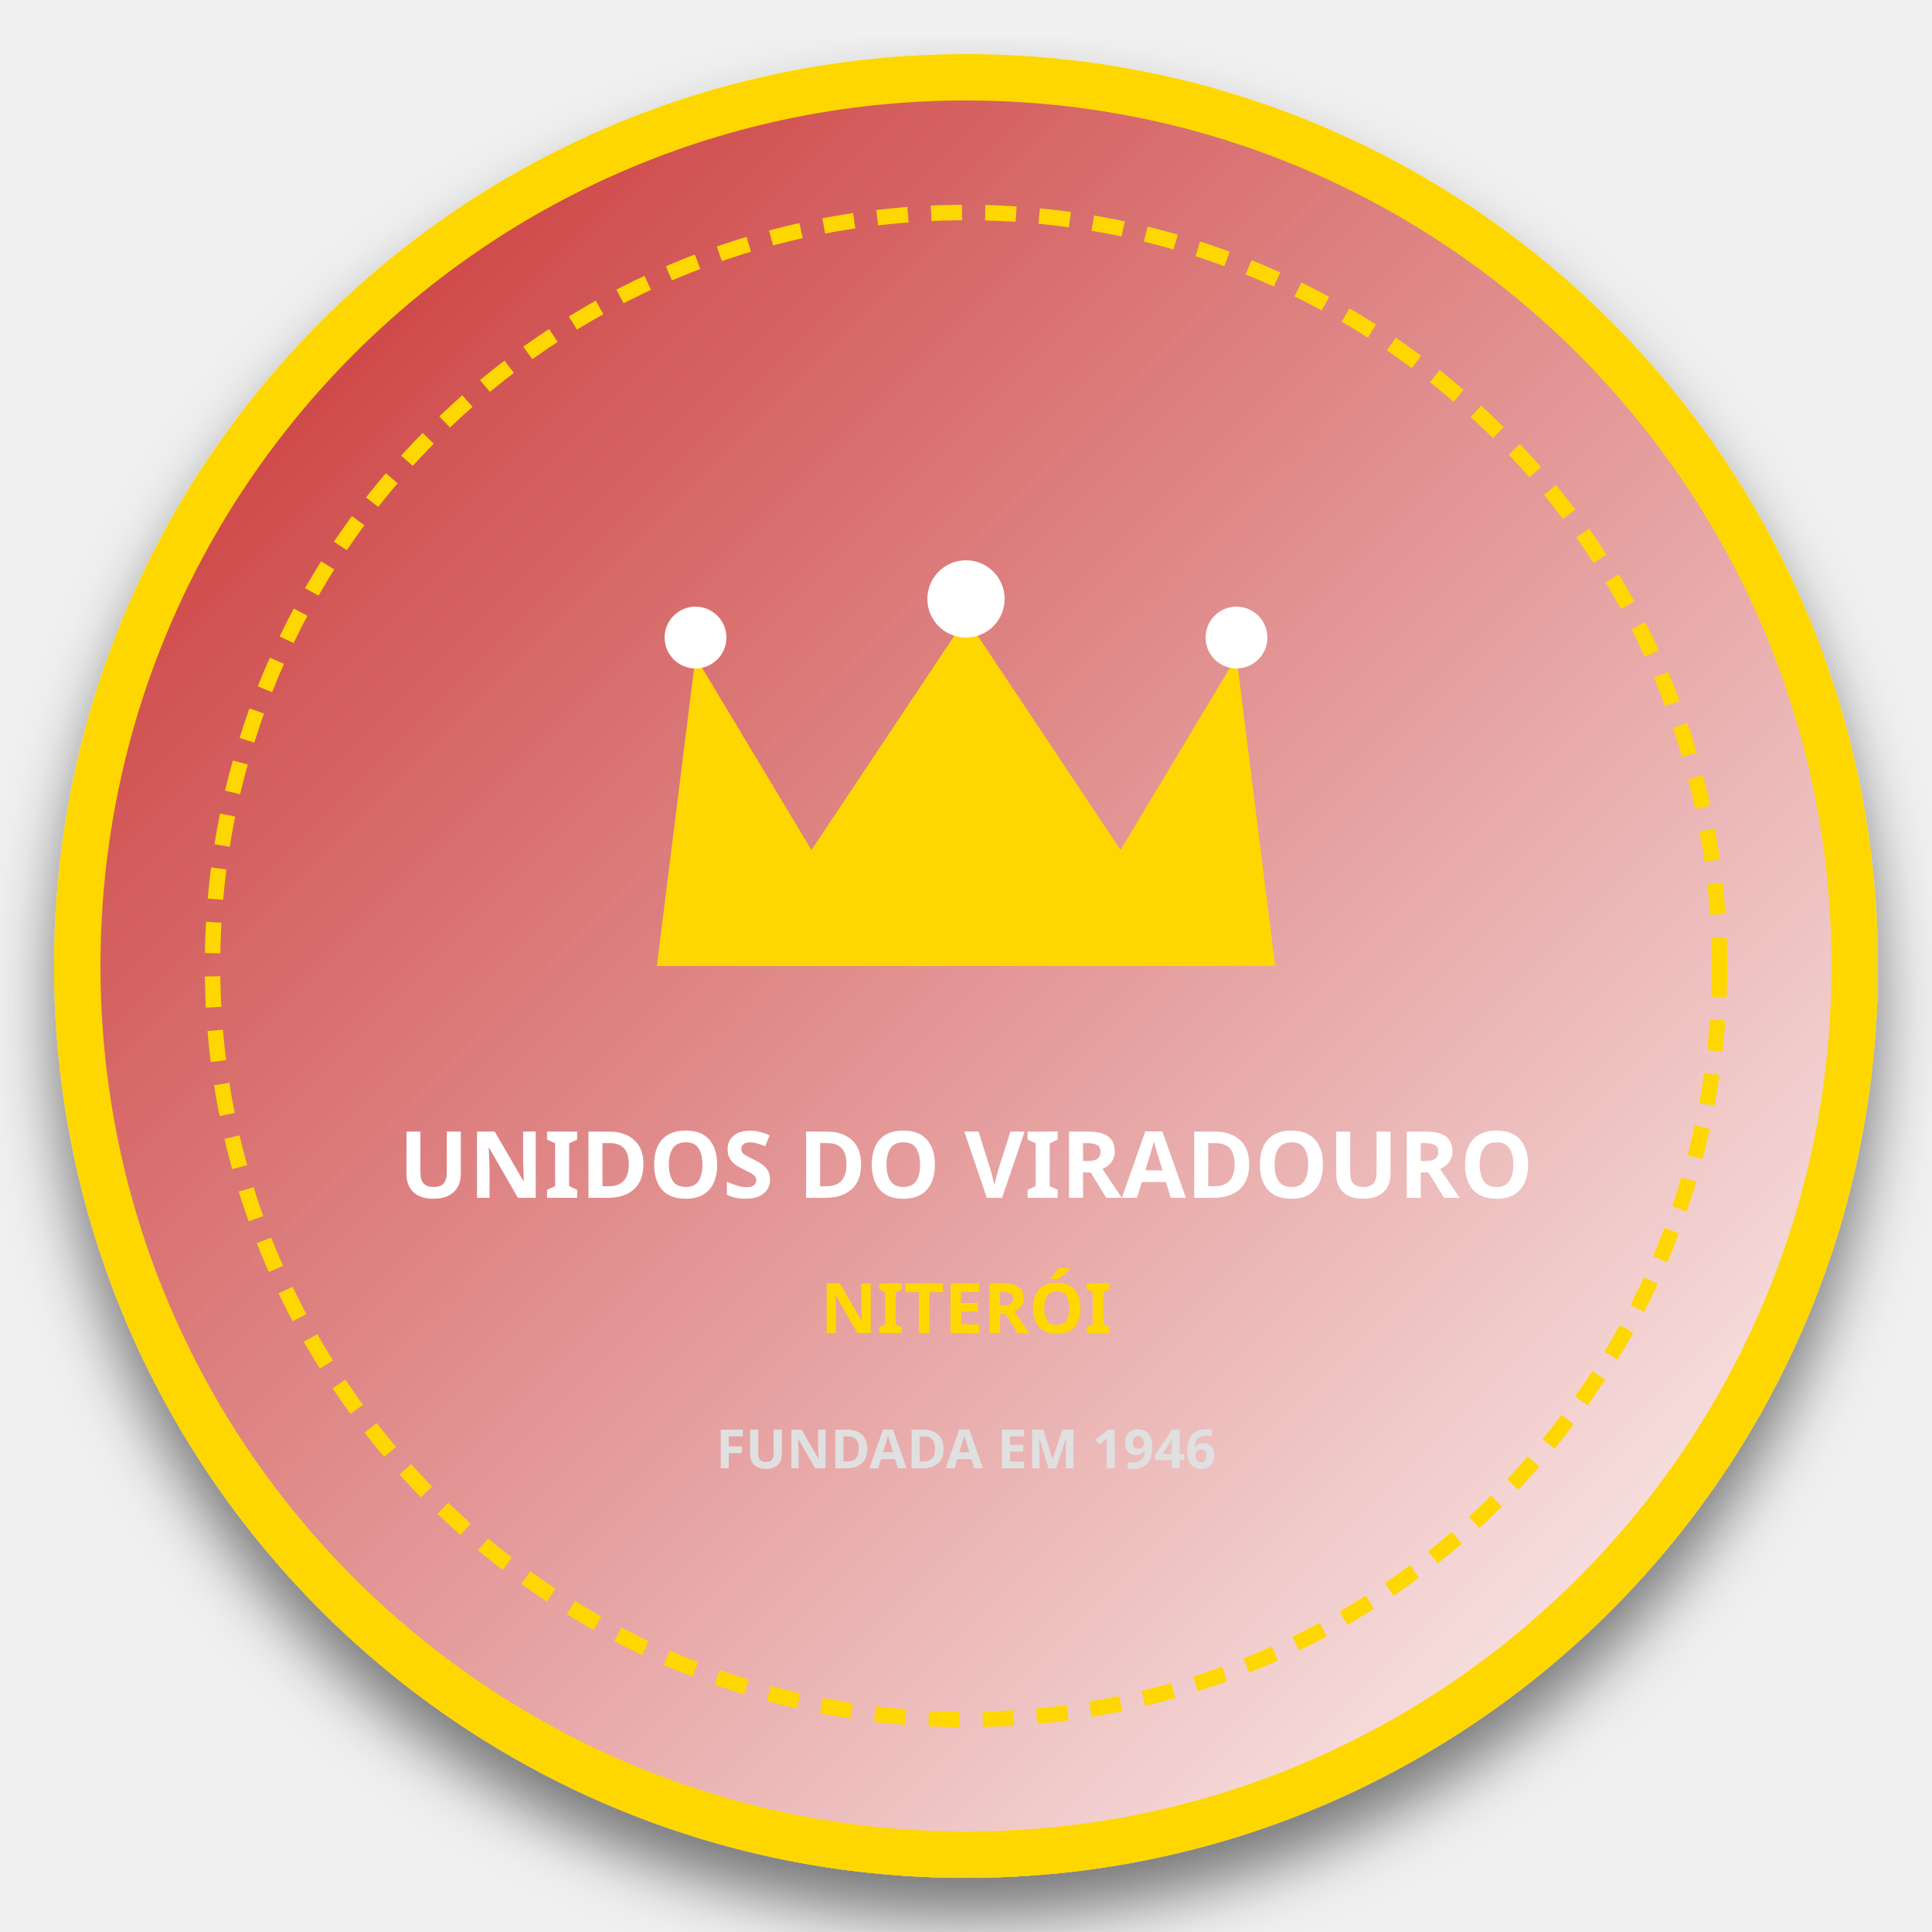
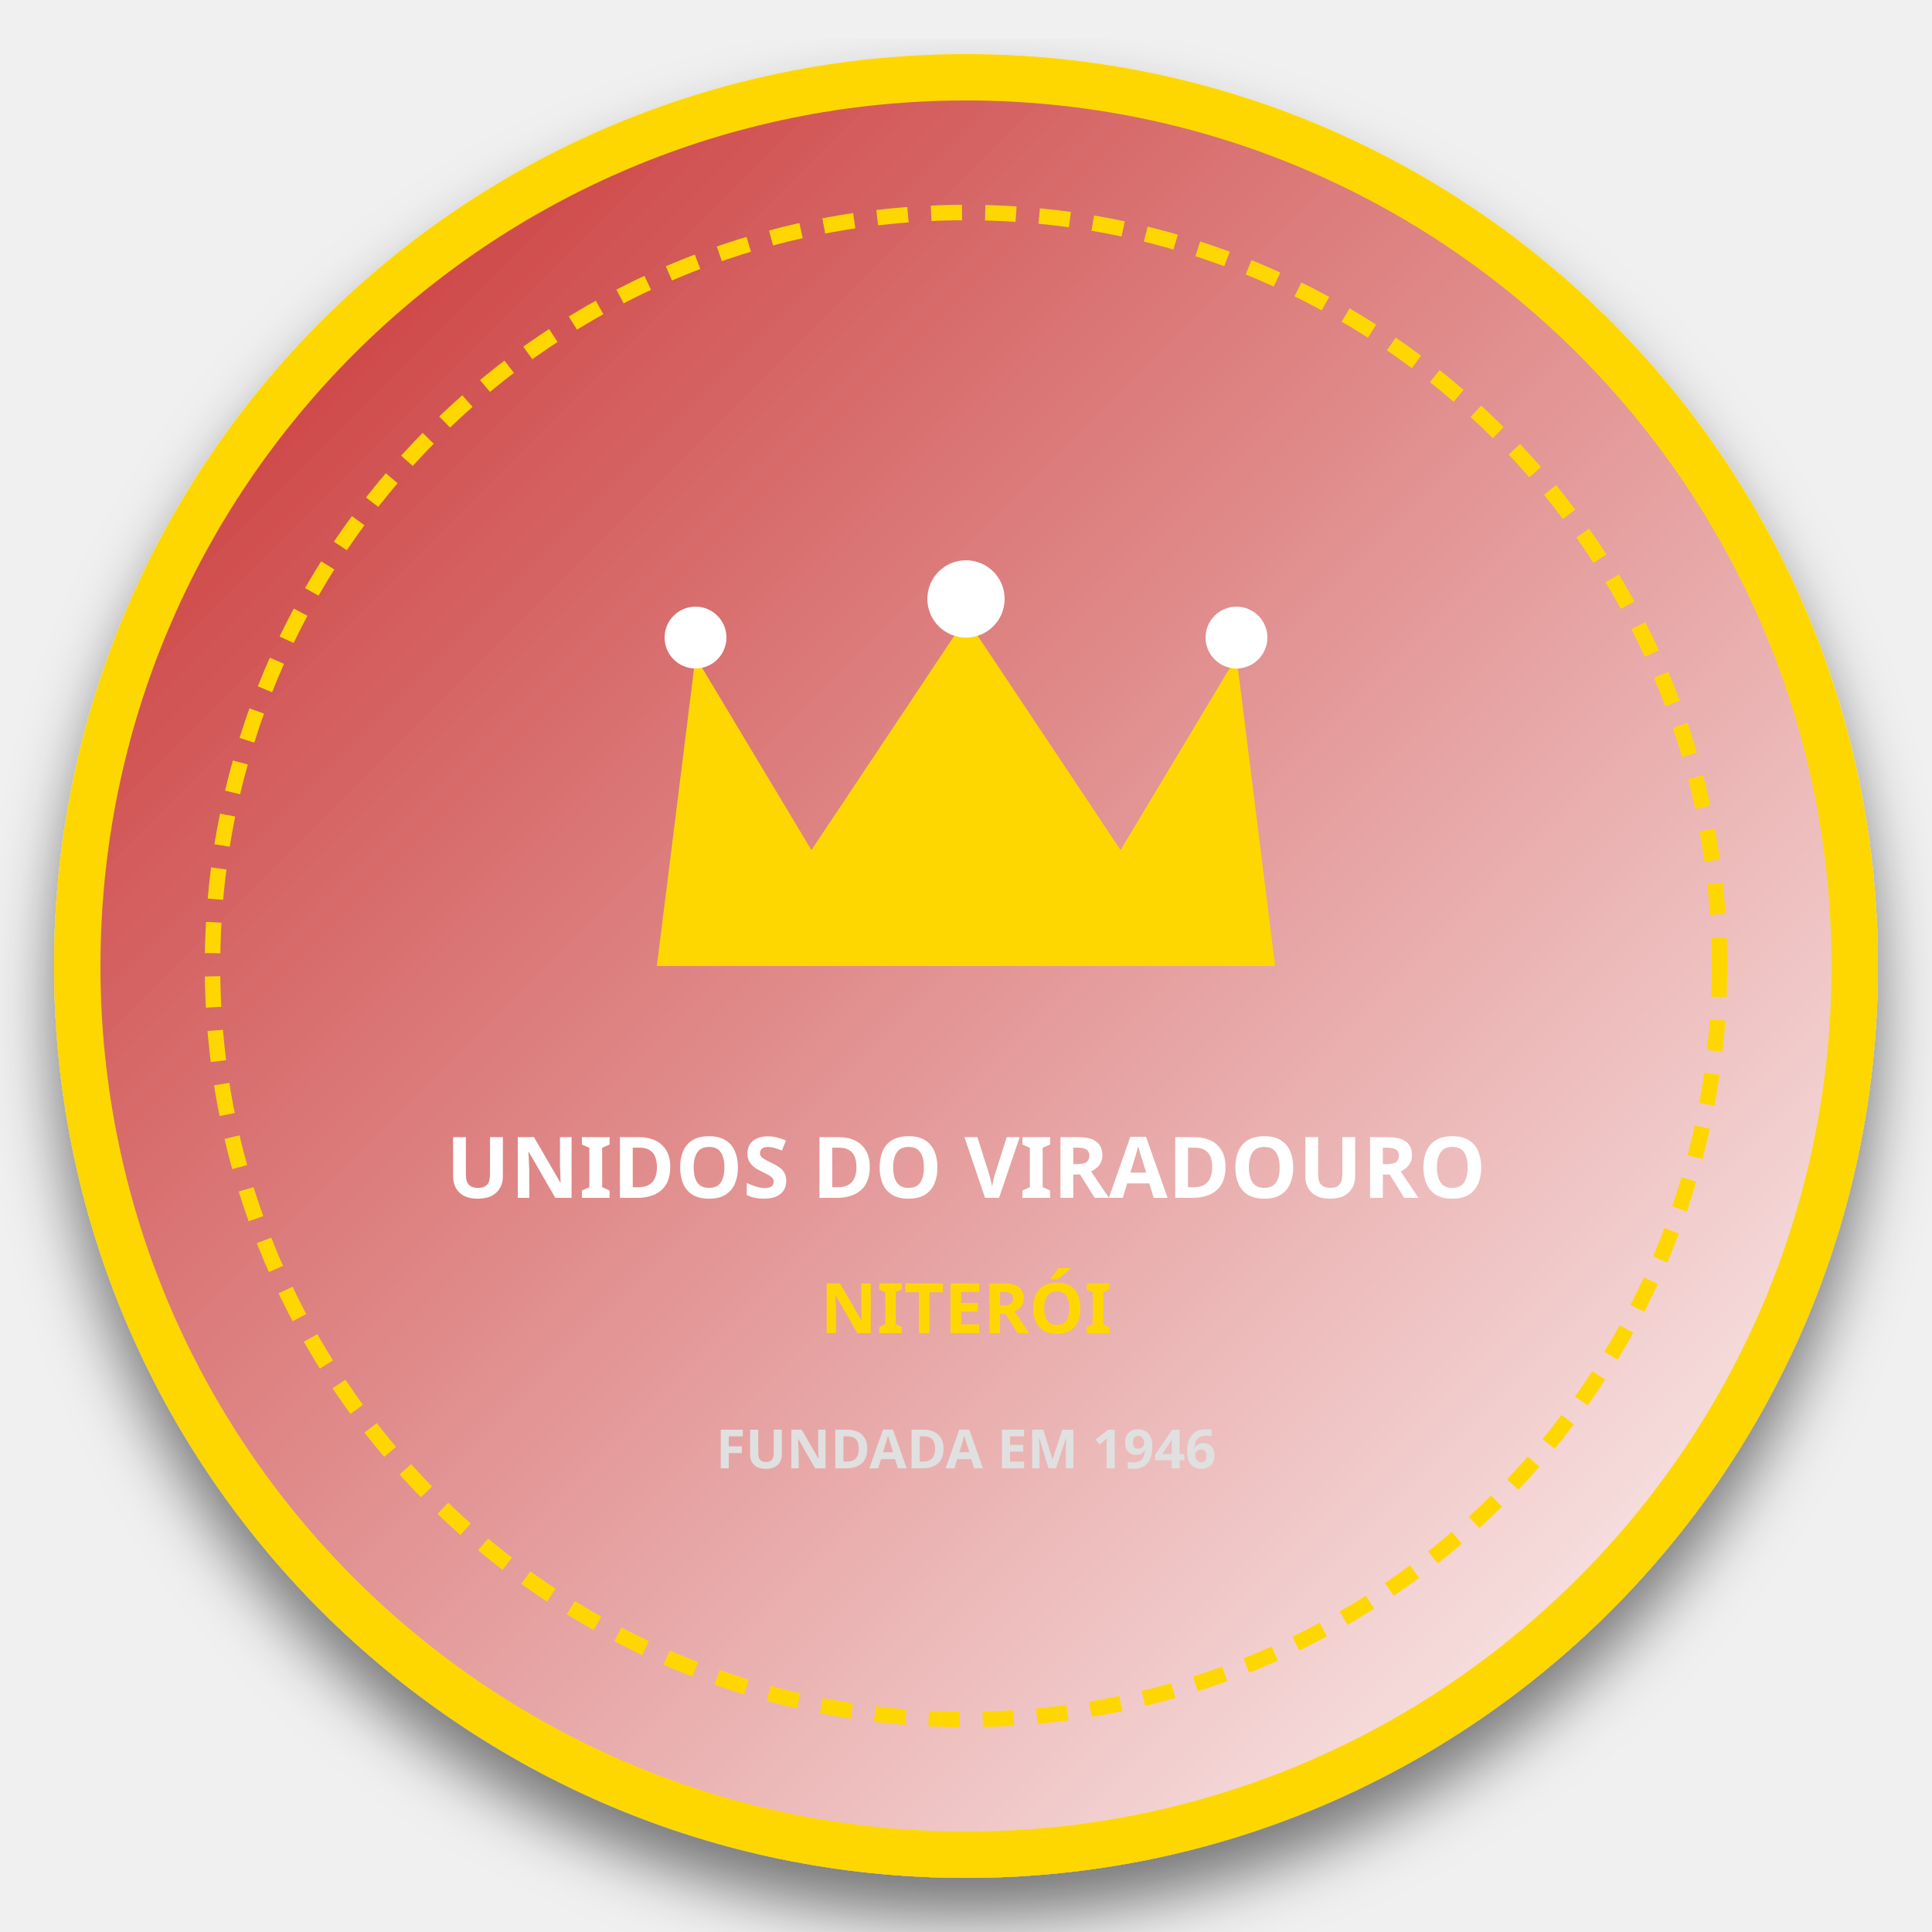
- <svg xmlns="http://www.w3.org/2000/svg" viewBox="0 0 500 500" width="100%" height="100%">
+ <svg xmlns="http://www.w3.org/2000/svg" viewBox="0 0 500 500" width="500" height="500">
  <defs>
    <linearGradient id="bgGrad_viradouro" x1="0%" y1="0%" x2="100%" y2="100%">
      <stop offset="0%" stop-color="#C62828" />
      <stop offset="100%" stop-color="#FFFFFF" />
    </linearGradient>
    <filter id="shadow_viradouro" x="-20%" y="-20%" width="140%" height="140%">
      <feDropShadow dx="0" dy="10" stdDeviation="8" flood-color="#000000" flood-opacity="0.5" />
    </filter>
  </defs>
  <circle cx="250" cy="250" r="230" fill="url(#bgGrad_viradouro)" stroke="#FFD700" stroke-width="12" filter="url(#shadow_viradouro)" />
  <circle cx="250" cy="250" r="195" fill="none" stroke="#FFD700" stroke-width="4" stroke-dasharray="8 6" />
  <path d="M 180 170 L 210 220 L 250 160 L 290 220 L 320 170 L 330 250 L 170 250 Z" fill="#FFD700" />
  <circle cx="180" cy="165" r="8" fill="#FFF" />
  <circle cx="250" cy="155" r="10" fill="#FFF" />
  <circle cx="320" cy="165" r="8" fill="#FFF" />
-   <text x="250" y="310" font-family="sans-serif" font-weight="900" font-size="24" fill="#FFFFFF" text-anchor="middle">UNIDOS DO VIRADOURO</text>
+   <text x="250" y="310" font-family="sans-serif" font-weight="900" font-size="22" fill="#FFFFFF" text-anchor="middle">UNIDOS DO VIRADOURO</text>
  <text x="250" y="345" font-family="sans-serif" font-weight="700" font-size="18" fill="#FFD700" text-anchor="middle">NITERÓI</text>
  <text x="250" y="380" font-family="sans-serif" font-weight="600" font-size="14" fill="#E0E0E0" text-anchor="middle">FUNDADA EM 1946</text>
</svg>
